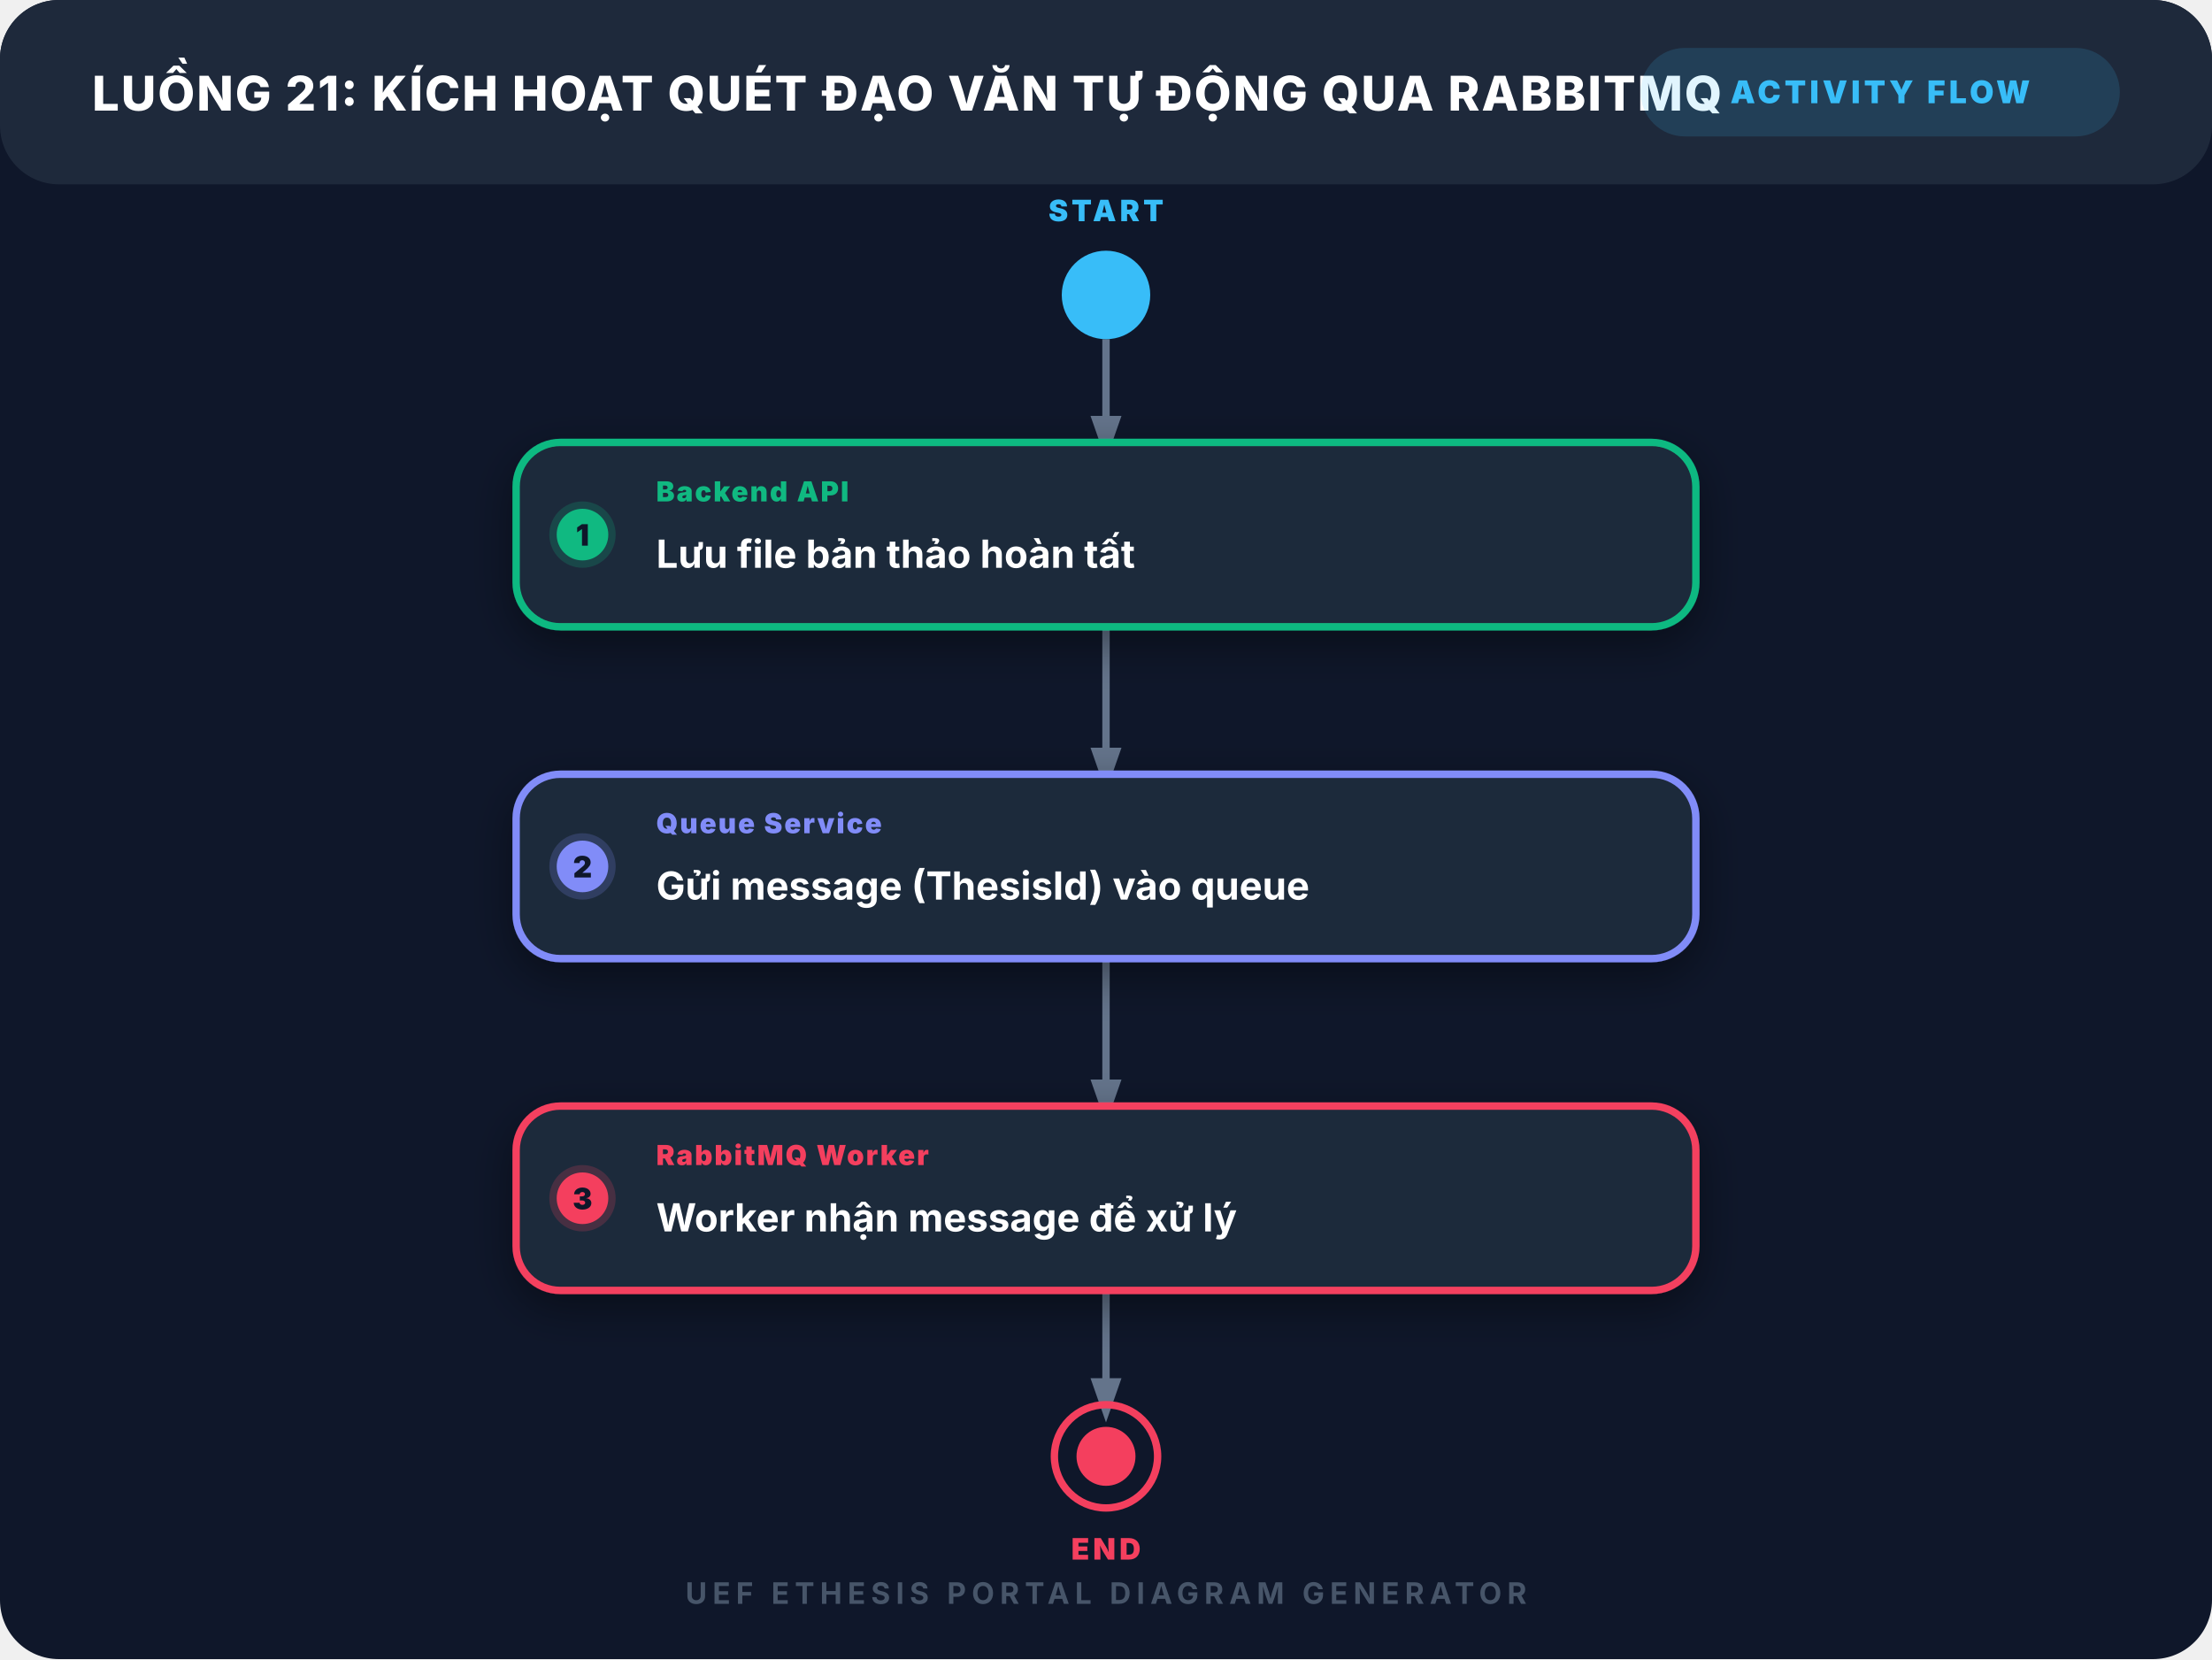
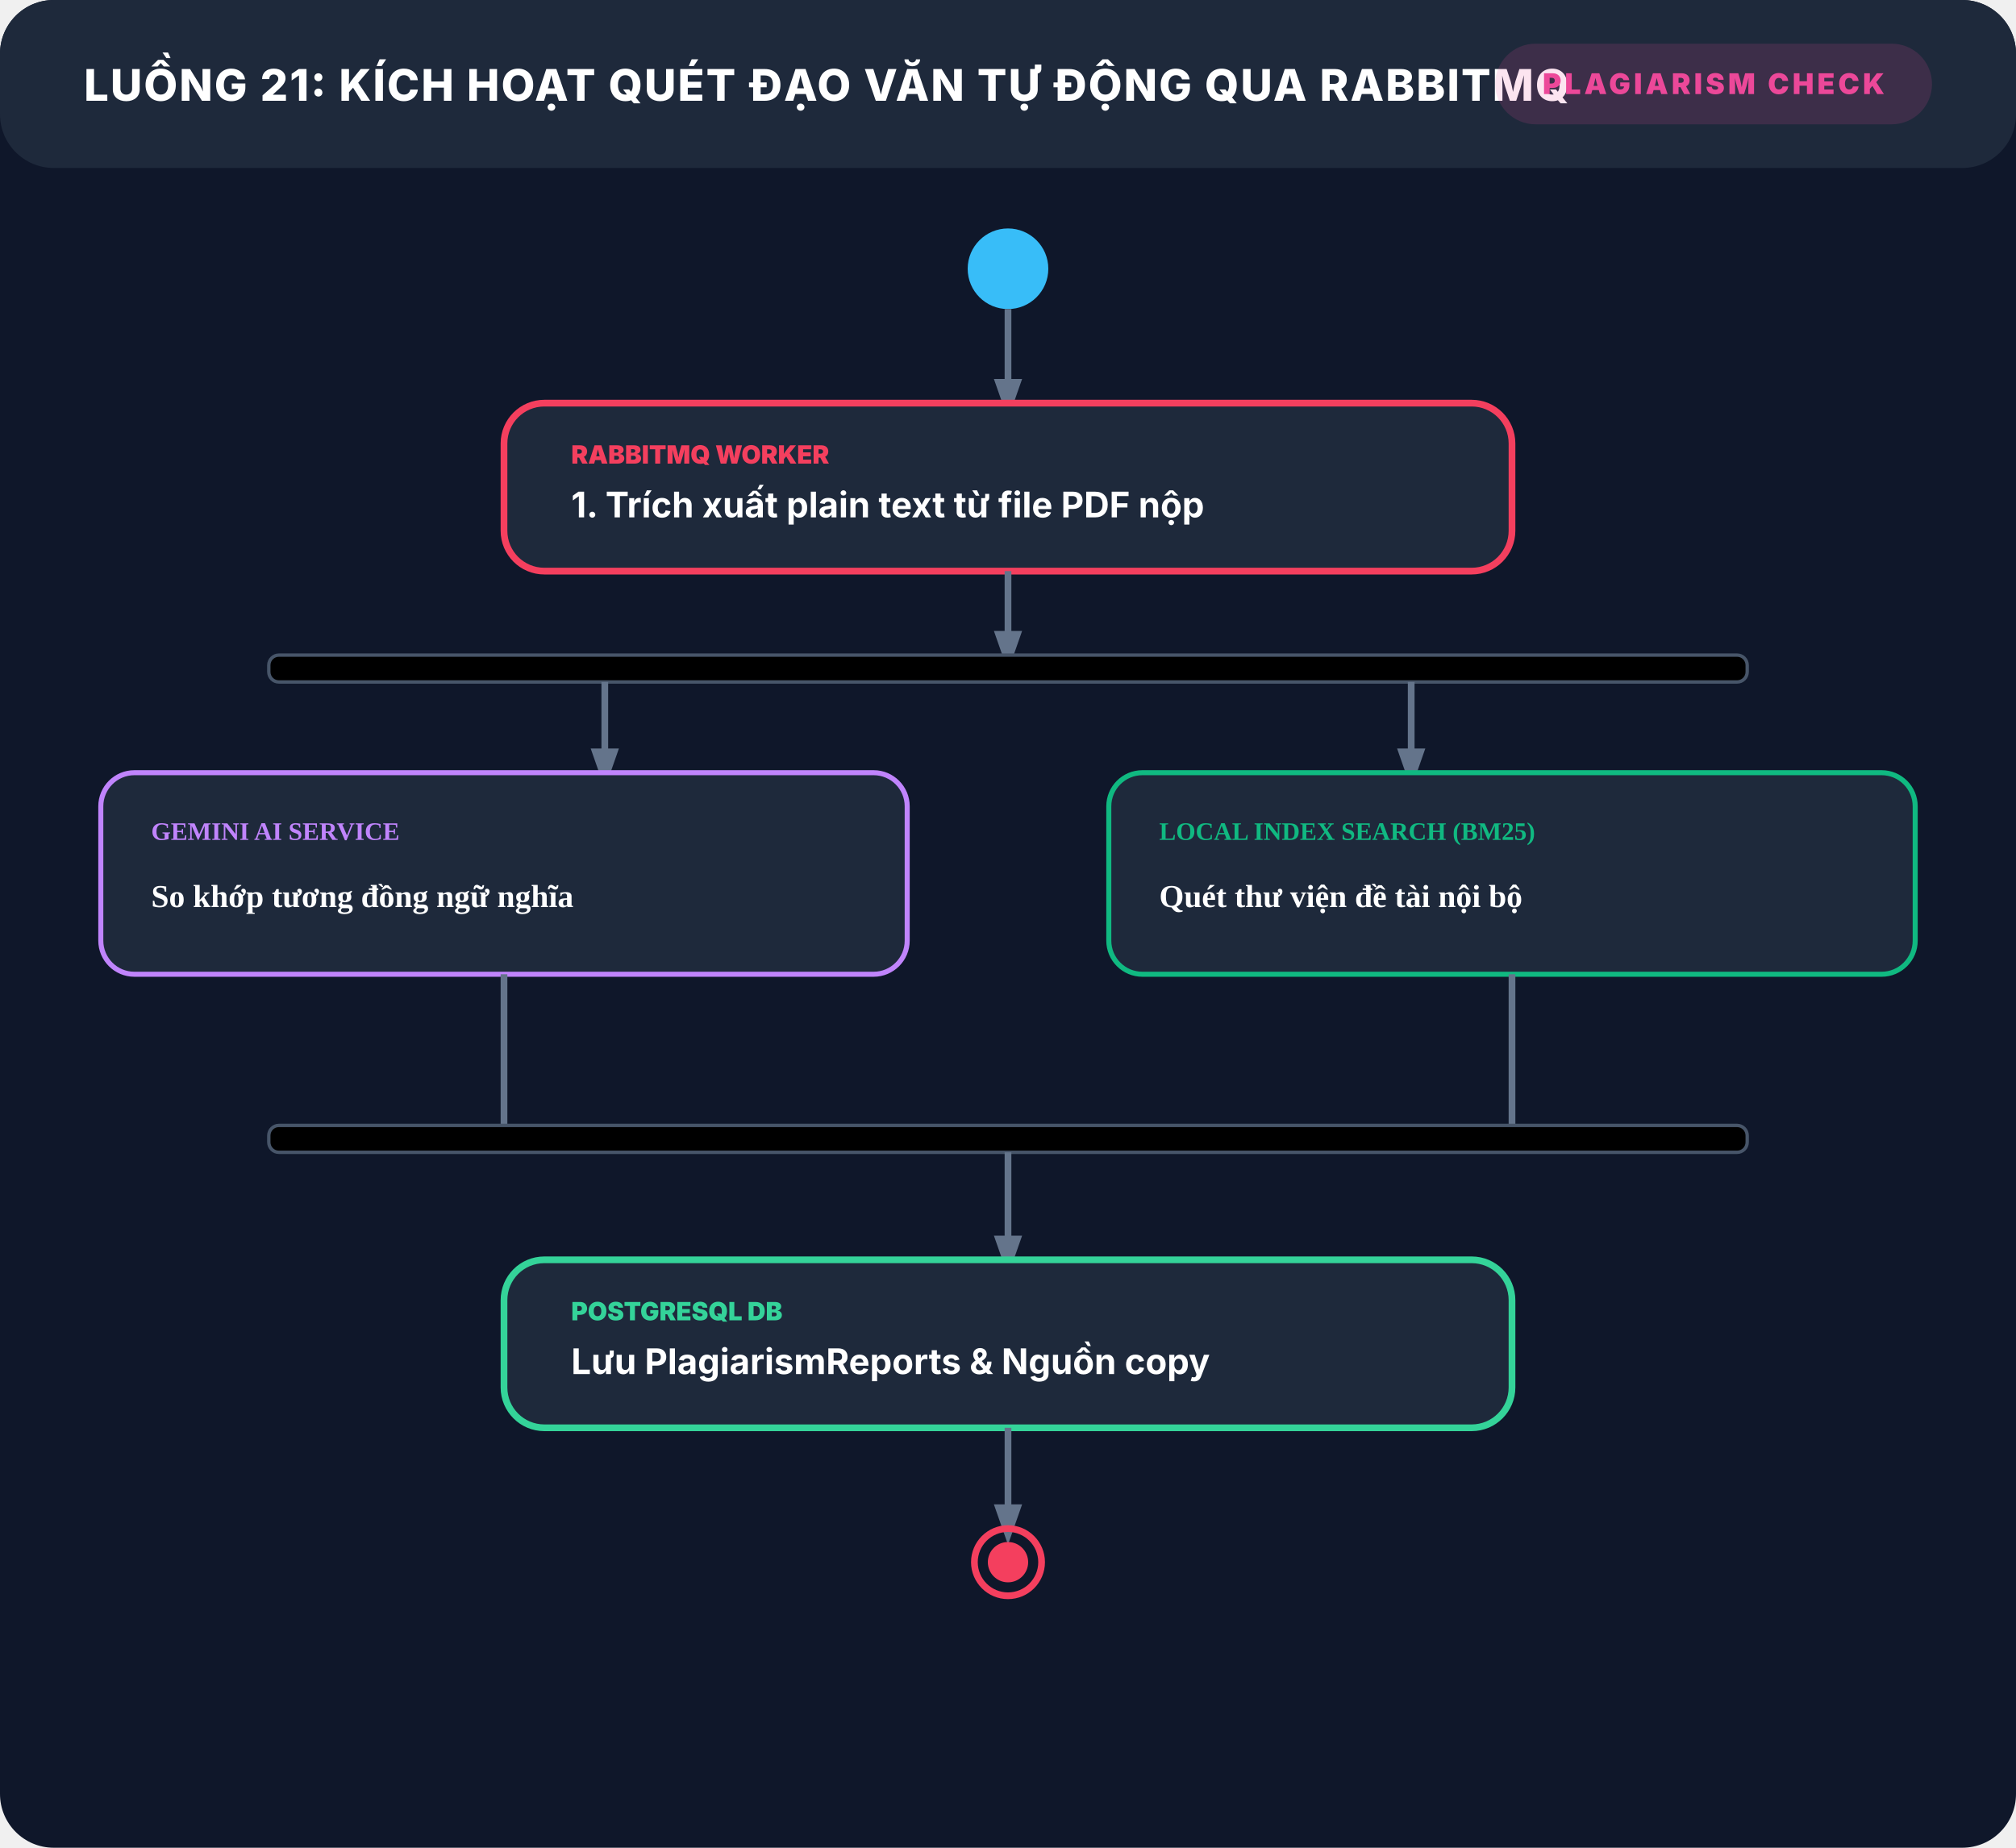
- <svg xmlns="http://www.w3.org/2000/svg" viewBox="0 0 600 450" width="600" height="450">
+ <svg xmlns="http://www.w3.org/2000/svg" viewBox="0 0 600 550" width="600" height="550">
  <defs>
    <marker id="arrow" viewBox="0 0 10 10" refX="6" refY="5" markerWidth="6" markerHeight="6" orient="auto-start-reverse">
      <path d="M 0 1.5 L 10 5 L 0 8.5 z" fill="#64748b" />
    </marker>
  </defs>
  <style>
        .title { font-family: 'Inter', sans-serif; font-size: 13px; font-weight: 800; fill: #ffffff; letter-spacing: 0.5px; }
      </style>
  <rect width="100%" height="100%" fill="#0f172a" rx="16" />
  <rect width="100%" height="50" fill="#1e293b" rx="16" />
  <text x="25" y="30" class="title">LUỒNG 21: KÍCH HOẠT QUÉT ĐẠO VĂN TỰ ĐỘNG QUA RABBITMQ</text>
-   <rect x="445" y="13" width="130" height="24" rx="12" fill="#38bdf8" opacity="0.15" />
-   <text x="510" y="28" fill="#38bdf8" font-size="8.5" font-family="Inter, sans-serif" font-weight="900" text-anchor="middle" letter-spacing="1">ACTIVITY FLOW</text>
+   <rect x="445" y="13" width="130" height="24" rx="12" fill="#ec4899" opacity="0.15" />
+   <text x="510" y="28" fill="#ec4899" font-size="8.5" font-family="Inter, sans-serif" font-weight="900" text-anchor="middle" letter-spacing="1">PLAGIARISM CHECK</text>
+   <circle cx="300" cy="80" r="12" fill="#38bdf8" />
  <line x1="300" y1="92" x2="300" y2="120" stroke="#64748b" stroke-width="2" marker-end="url(#arrow)" />
-   <line x1="300" y1="170" x2="300" y2="210" stroke="#64748b" stroke-width="2" marker-end="url(#arrow)" />
-   <line x1="300" y1="260" x2="300" y2="300" stroke="#64748b" stroke-width="2" marker-end="url(#arrow)" />
-   <line x1="300" y1="350" x2="300" y2="381" stroke="#64748b" stroke-width="2" marker-end="url(#arrow)" />
-   <circle cx="300" cy="80" r="12" fill="#38bdf8" />
-   <text x="300" y="60" fill="#38bdf8" font-size="8" font-family="Inter, sans-serif" font-weight="900" text-anchor="middle" letter-spacing="1">START</text>
-   <g transform="translate(140, 120)">
-     <rect width="320" height="50" rx="12" ry="12" fill="#1e293b" stroke="#10b981" stroke-width="2" style="filter: drop-shadow(0px 4px 6px rgba(0,0,0,0.4));" />
-     <circle cx="18" cy="25" r="9" fill="#10b981" opacity="0.2" />
-     <circle cx="18" cy="25" r="7" fill="#10b981" />
-     <text x="18" y="28" fill="#0f172a" font-size="8" font-family="Inter, sans-serif" font-weight="900" text-anchor="middle">1</text>
-     <text x="38" y="16" fill="#10b981" font-size="7.5" font-family="Inter, sans-serif" font-weight="900" style="text-transform: uppercase; letter-spacing: 0.5px;">Backend API</text>
-     <text x="38" y="34" fill="#ffffff" font-size="10.5" font-family="Inter, sans-serif" font-weight="700">Lưu file bản thảo hoàn tất</text>
+   <g transform="translate(150, 120)">
+     <rect width="300" height="50" rx="12" ry="12" fill="#1e293b" stroke="#f43f5e" stroke-width="2" />
+     <text x="20" y="18" fill="#f43f5e" font-size="7.5" font-family="Inter, sans-serif" font-weight="900">RABBITMQ WORKER</text>
+     <text x="20" y="34" fill="#ffffff" font-size="10.5" font-family="Inter, sans-serif" font-weight="700">1. Trích xuất plain text từ file PDF nộp</text>
  </g>
-   <g transform="translate(140, 210)">
-     <rect width="320" height="50" rx="12" ry="12" fill="#1e293b" stroke="#818cf8" stroke-width="2" style="filter: drop-shadow(0px 4px 6px rgba(0,0,0,0.4));" />
-     <circle cx="18" cy="25" r="9" fill="#818cf8" opacity="0.2" />
-     <circle cx="18" cy="25" r="7" fill="#818cf8" />
-     <text x="18" y="28" fill="#0f172a" font-size="8" font-family="Inter, sans-serif" font-weight="900" text-anchor="middle">2</text>
-     <text x="38" y="16" fill="#818cf8" font-size="7.5" font-family="Inter, sans-serif" font-weight="900" style="text-transform: uppercase; letter-spacing: 0.5px;">Queue Service</text>
-     <text x="38" y="34" fill="#ffffff" font-size="10.5" font-family="Inter, sans-serif" font-weight="700">Gửi message (ThesisId) vào queue</text>
+   <line x1="300" y1="170" x2="300" y2="195" stroke="#64748b" stroke-width="2" marker-end="url(#arrow)" />
+   <rect x="80" y="195" width="440" height="8" fill="#000000" rx="3" stroke="#475569" stroke-width="1" />
+   <path d="M 180 203 V 230" fill="none" stroke="#64748b" stroke-width="2" marker-end="url(#arrow)" />
+   <g transform="translate(30, 230)">
+     <rect width="240" height="60" rx="10" fill="#1e293b" stroke="#c084fc" stroke-width="1.5" />
+     <text x="15" y="20" fill="#c084fc" font-size="7.5" font-weight="bold">GEMINI AI SERVICE</text>
+     <text x="15" y="40" fill="#ffffff" font-size="9.5" font-weight="bold">So khớp tương đồng ngữ nghĩa</text>
  </g>
-   <g transform="translate(140, 300)">
-     <rect width="320" height="50" rx="12" ry="12" fill="#1e293b" stroke="#f43f5e" stroke-width="2" style="filter: drop-shadow(0px 4px 6px rgba(0,0,0,0.4));" />
-     <circle cx="18" cy="25" r="9" fill="#f43f5e" opacity="0.2" />
-     <circle cx="18" cy="25" r="7" fill="#f43f5e" />
-     <text x="18" y="28" fill="#0f172a" font-size="8" font-family="Inter, sans-serif" font-weight="900" text-anchor="middle">3</text>
-     <text x="38" y="16" fill="#f43f5e" font-size="7.5" font-family="Inter, sans-serif" font-weight="900" style="text-transform: uppercase; letter-spacing: 0.5px;">RabbitMQ Worker</text>
-     <text x="38" y="34" fill="#ffffff" font-size="10.5" font-family="Inter, sans-serif" font-weight="700">Worker nhận message để xử lý</text>
+   <path d="M 420 203 V 230" fill="none" stroke="#64748b" stroke-width="2" marker-end="url(#arrow)" />
+   <g transform="translate(330, 230)">
+     <rect width="240" height="60" rx="10" fill="#1e293b" stroke="#10b981" stroke-width="1.5" />
+     <text x="15" y="20" fill="#10b981" font-size="7.5" font-weight="bold">LOCAL INDEX SEARCH (BM25)</text>
+     <text x="15" y="40" fill="#ffffff" font-size="9.5" font-weight="bold">Quét thư viện đề tài nội bộ</text>
  </g>
-   <circle cx="300" cy="395" r="14" fill="none" stroke="#f43f5e" stroke-width="2" />
-   <circle cx="300" cy="395" r="8" fill="#f43f5e" />
-   <text x="300" y="423" fill="#f43f5e" font-size="8" font-family="Inter, sans-serif" font-weight="900" text-anchor="middle" letter-spacing="1">END</text>
-   <text x="300" y="435" fill="#475569" font-size="8" font-family="Inter, sans-serif" font-weight="bold" text-anchor="middle" letter-spacing="1.5">UEF ETHESIS PORTAL DIAGRAM GENERATOR</text>
+   <path d="M 150 290 V 335" fill="none" stroke="#64748b" stroke-width="2" />
+   <path d="M 450 290 V 335" fill="none" stroke="#64748b" stroke-width="2" />
+   <rect x="80" y="335" width="440" height="8" fill="#000000" rx="3" stroke="#475569" stroke-width="1" />
+   <path d="M 300 343 V 375" fill="none" stroke="#64748b" stroke-width="2" marker-end="url(#arrow)" />
+   <g transform="translate(150, 375)">
+     <rect width="300" height="50" rx="12" ry="12" fill="#1e293b" stroke="#34d399" stroke-width="2" />
+     <text x="20" y="18" fill="#34d399" font-size="7.5" font-family="Inter, sans-serif" font-weight="900">POSTGRESQL DB</text>
+     <text x="20" y="34" fill="#ffffff" font-size="10.5" font-family="Inter, sans-serif" font-weight="700">Lưu PlagiarismReports &amp; Nguồn copy</text>
+   </g>
+   <line x1="300" y1="425" x2="300" y2="455" stroke="#64748b" stroke-width="2" marker-end="url(#arrow)" />
+   <circle cx="300" cy="465" r="10" fill="none" stroke="#f43f5e" stroke-width="2" />
+   <circle cx="300" cy="465" r="6" fill="#f43f5e" />
</svg>
